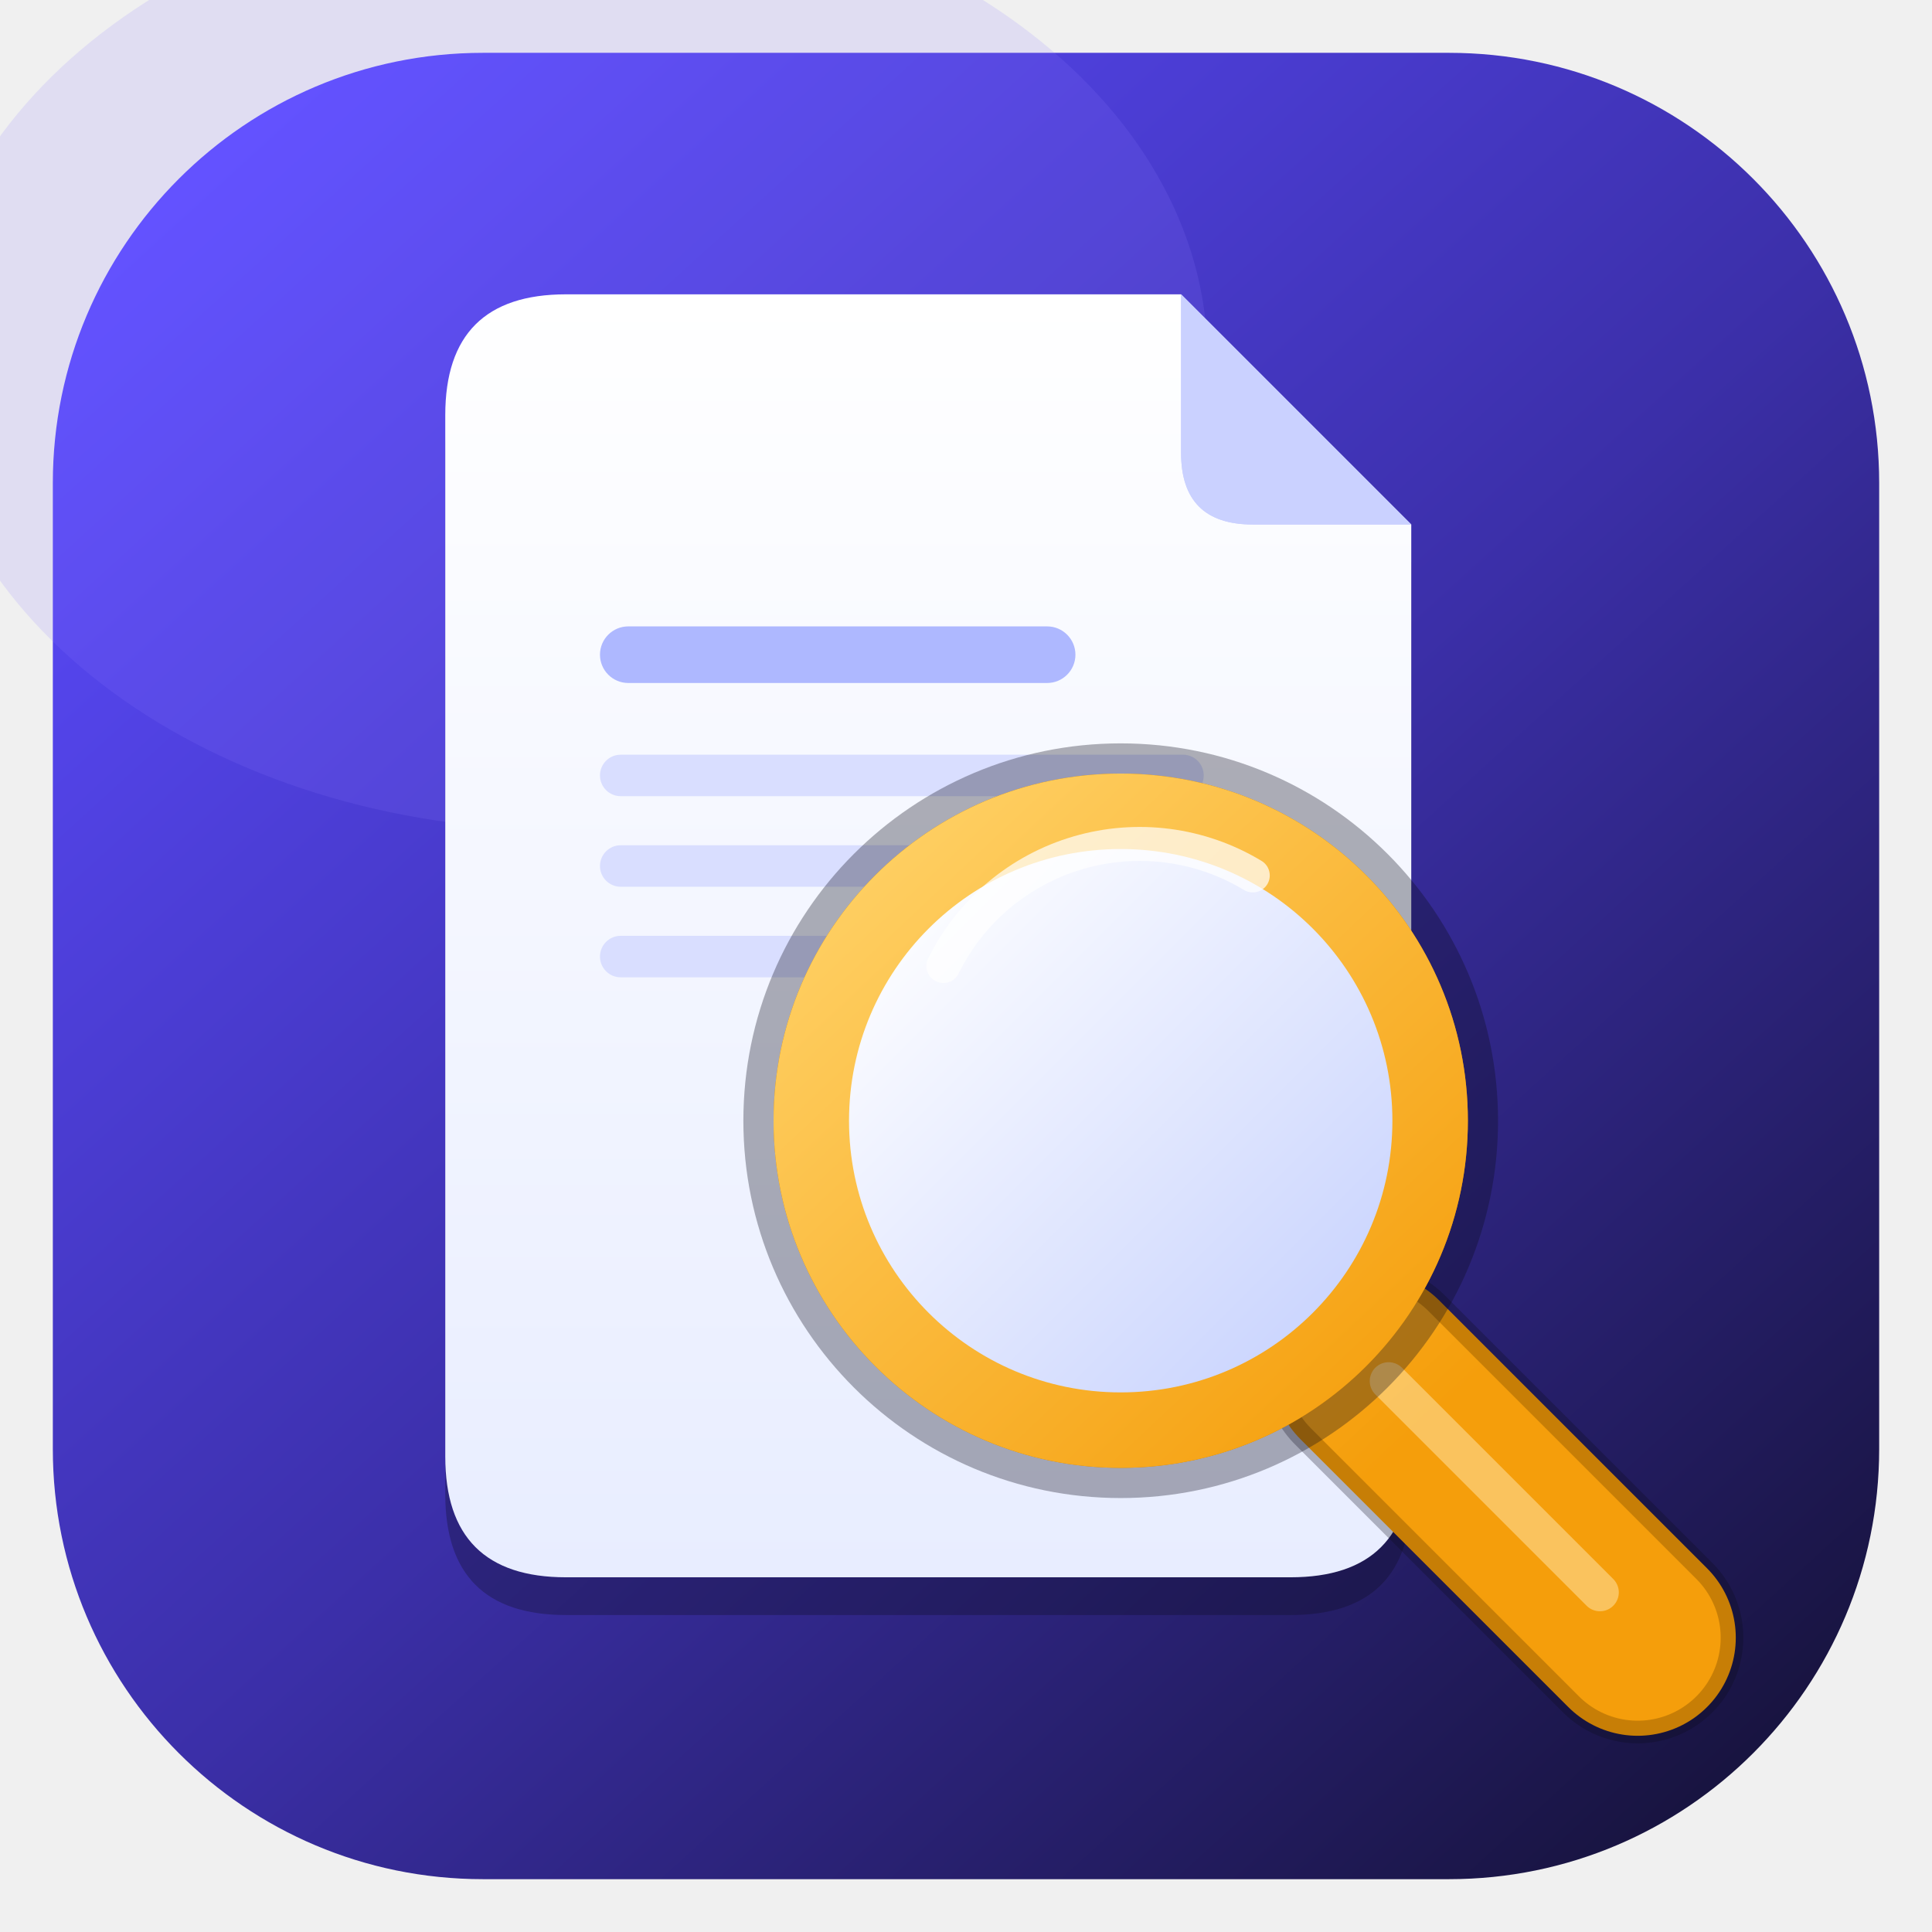
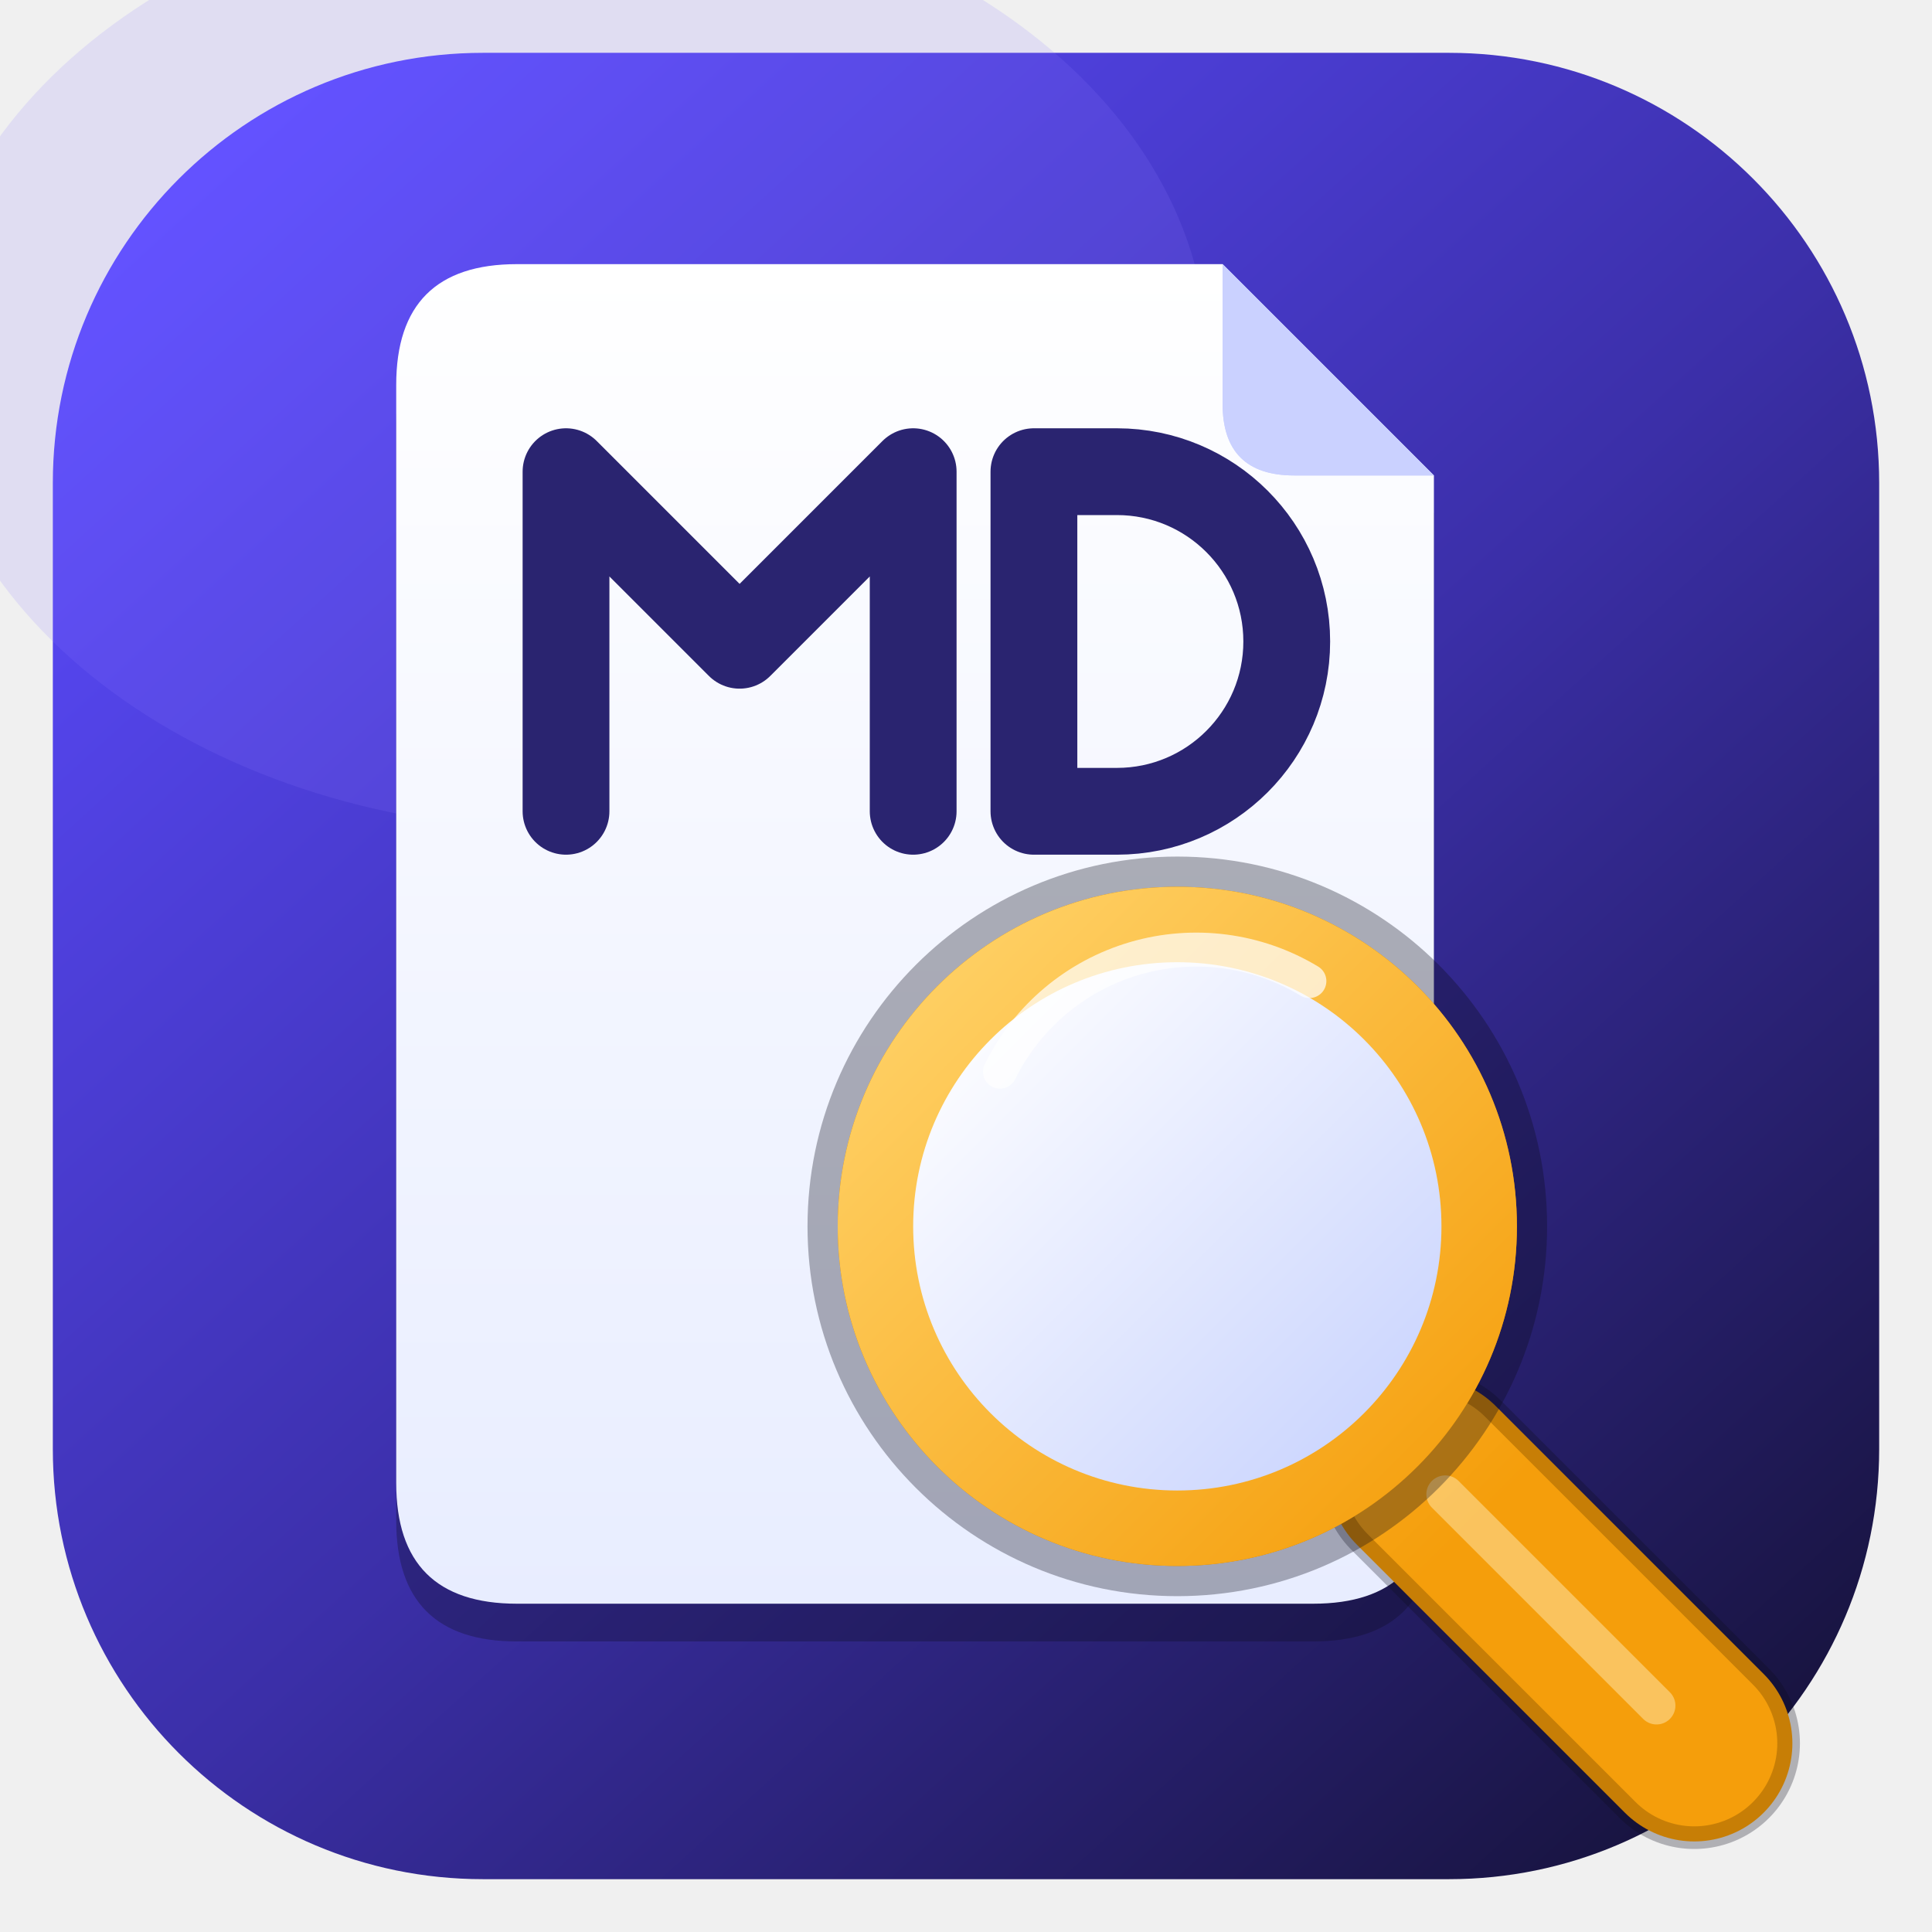
<svg xmlns="http://www.w3.org/2000/svg" width="1024" height="1024" viewBox="0 0 1024 1024">
  <defs>
    <linearGradient id="bg" x1="120" y1="80" x2="920" y2="960" gradientUnits="userSpaceOnUse">
      <stop offset="0" stop-color="#5B4BFF" />
      <stop offset="0.52" stop-color="#3B2FA8" />
      <stop offset="1" stop-color="#17133D" />
    </linearGradient>
-     <linearGradient id="page" x1="480" y1="156" x2="480" y2="836" gradientUnits="userSpaceOnUse">
+     <linearGradient id="page" x1="480" y1="140" x2="480" y2="850" gradientUnits="userSpaceOnUse">
      <stop offset="0" stop-color="#FFFFFF" />
      <stop offset="1" stop-color="#E8EDFF" />
    </linearGradient>
-     <linearGradient id="lens" x1="450" y1="440" x2="750" y2="760" gradientUnits="userSpaceOnUse">
+     <linearGradient id="lens" x1="480" y1="510" x2="780" y2="810" gradientUnits="userSpaceOnUse">
      <stop offset="0" stop-color="#FFD166" />
      <stop offset="1" stop-color="#F59E0B" />
    </linearGradient>
-     <linearGradient id="glass" x1="470" y1="470" x2="720" y2="720" gradientUnits="userSpaceOnUse">
+     <linearGradient id="glass" x1="500" y1="530" x2="750" y2="780" gradientUnits="userSpaceOnUse">
      <stop offset="0" stop-color="#FFFFFF" />
      <stop offset="1" stop-color="#C7D2FE" />
    </linearGradient>
  </defs>
  <rect x="28" y="28" width="968" height="968" rx="228" fill="url(#bg)" />
  <ellipse cx="300" cy="190" rx="340" ry="250" fill="#8B7CFF" opacity="0.16" />
-   <path d="M 300 176 H 626 L 748 298 V 792 Q 748 856 684 856 H 300 Q 236 856 236 792 V 240 Q 236 176 300 176 Z" fill="#0B0A1A" opacity="0.30" />
-   <path d="M 300 156 H 626 L 748 278 V 772 Q 748 836 684 836 H 300 Q 236 836 236 772 V 220 Q 236 156 300 156 Z" fill="url(#page)" />
-   <path d="M 626 156 L 748 278 H 664 Q 626 278 626 240 Z" fill="#AEB8FF" />
-   <path d="M 626 156 V 240 Q 626 278 664 278 H 748 Z" fill="#D9DEFF" opacity="0.65" />
-   <rect x="318" y="332" width="252" height="30" rx="15" fill="#AEB8FF" />
-   <rect x="318" y="400" width="320" height="22" rx="11" fill="#D9DEFF" />
-   <rect x="318" y="448" width="230" height="22" rx="11" fill="#D9DEFF" />
-   <rect x="318" y="496" width="286" height="22" rx="11" fill="#D9DEFF" />
-   <path d="M 726 726 L 868 868" fill="none" stroke="#0B0A1A" stroke-width="112" stroke-linecap="round" opacity="0.28" />
-   <path d="M 726 726 L 868 868" fill="none" stroke="#C77E06" stroke-width="104" stroke-linecap="round" />
-   <path d="M 726 726 L 868 868" fill="none" stroke="url(#lens)" stroke-width="88" stroke-linecap="round" />
-   <path d="M 736 732 L 848 844" fill="none" stroke="#FFE1A3" stroke-width="20" stroke-linecap="round" opacity="0.55" />
-   <circle cx="594" cy="594" r="200" fill="#0B0A1A" opacity="0.32" />
-   <circle cx="594" cy="594" r="184" fill="#C77E06" />
-   <circle cx="594" cy="594" r="184" fill="url(#lens)" />
-   <circle cx="594" cy="594" r="144" fill="url(#glass)" />
-   <path d="M 500 512 A 116 116 0 0 1 664 464" fill="none" stroke="#FFFFFF" stroke-width="18" stroke-linecap="round" opacity="0.7" />
+   <path d="M 274 160 H 648 L 760 272 V 806 Q 760 870 696 870 H 274 Q 210 870 210 806 V 224 Q 210 160 274 160 Z" fill="#0B0A1A" opacity="0.30" />
+   <path d="M 274 140 H 648 L 760 252 V 786 Q 760 850 696 850 H 274 Q 210 850 210 786 V 204 Q 210 140 274 140 Z" fill="url(#page)" />
+   <path d="M 648 140 L 760 252 H 686 Q 648 252 648 214 Z" fill="#AEB8FF" />
+   <path d="M 648 140 V 214 Q 648 252 686 252 H 760 Z" fill="#D9DEFF" opacity="0.65" />
+   <g fill="none" stroke="#2A2470" stroke-width="46" stroke-linecap="round" stroke-linejoin="round">
+     <path d="M 300 430 V 250 L 392 342 L 484 250 V 430" />
+     <path d="M 548 430 V 250 H 592 A 85 85 0 0 1 592 430 Z" />
+   </g>
+   <path d="M 756 782 L 898 924" fill="none" stroke="#0B0A1A" stroke-width="112" stroke-linecap="round" opacity="0.28" />
+   <path d="M 756 782 L 898 924" fill="none" stroke="#C77E06" stroke-width="104" stroke-linecap="round" />
+   <path d="M 756 782 L 898 924" fill="none" stroke="url(#lens)" stroke-width="88" stroke-linecap="round" />
+   <path d="M 766 792 L 878 904" fill="none" stroke="#FFE1A3" stroke-width="20" stroke-linecap="round" opacity="0.55" />
+   <circle cx="624" cy="650" r="196" fill="#0B0A1A" opacity="0.32" />
+   <circle cx="624" cy="650" r="180" fill="#C77E06" />
+   <circle cx="624" cy="650" r="180" fill="url(#lens)" />
+   <circle cx="624" cy="650" r="140" fill="url(#glass)" />
+   <path d="M 530 568 A 116 116 0 0 1 694 520" fill="none" stroke="#FFFFFF" stroke-width="18" stroke-linecap="round" opacity="0.7" />
</svg>
